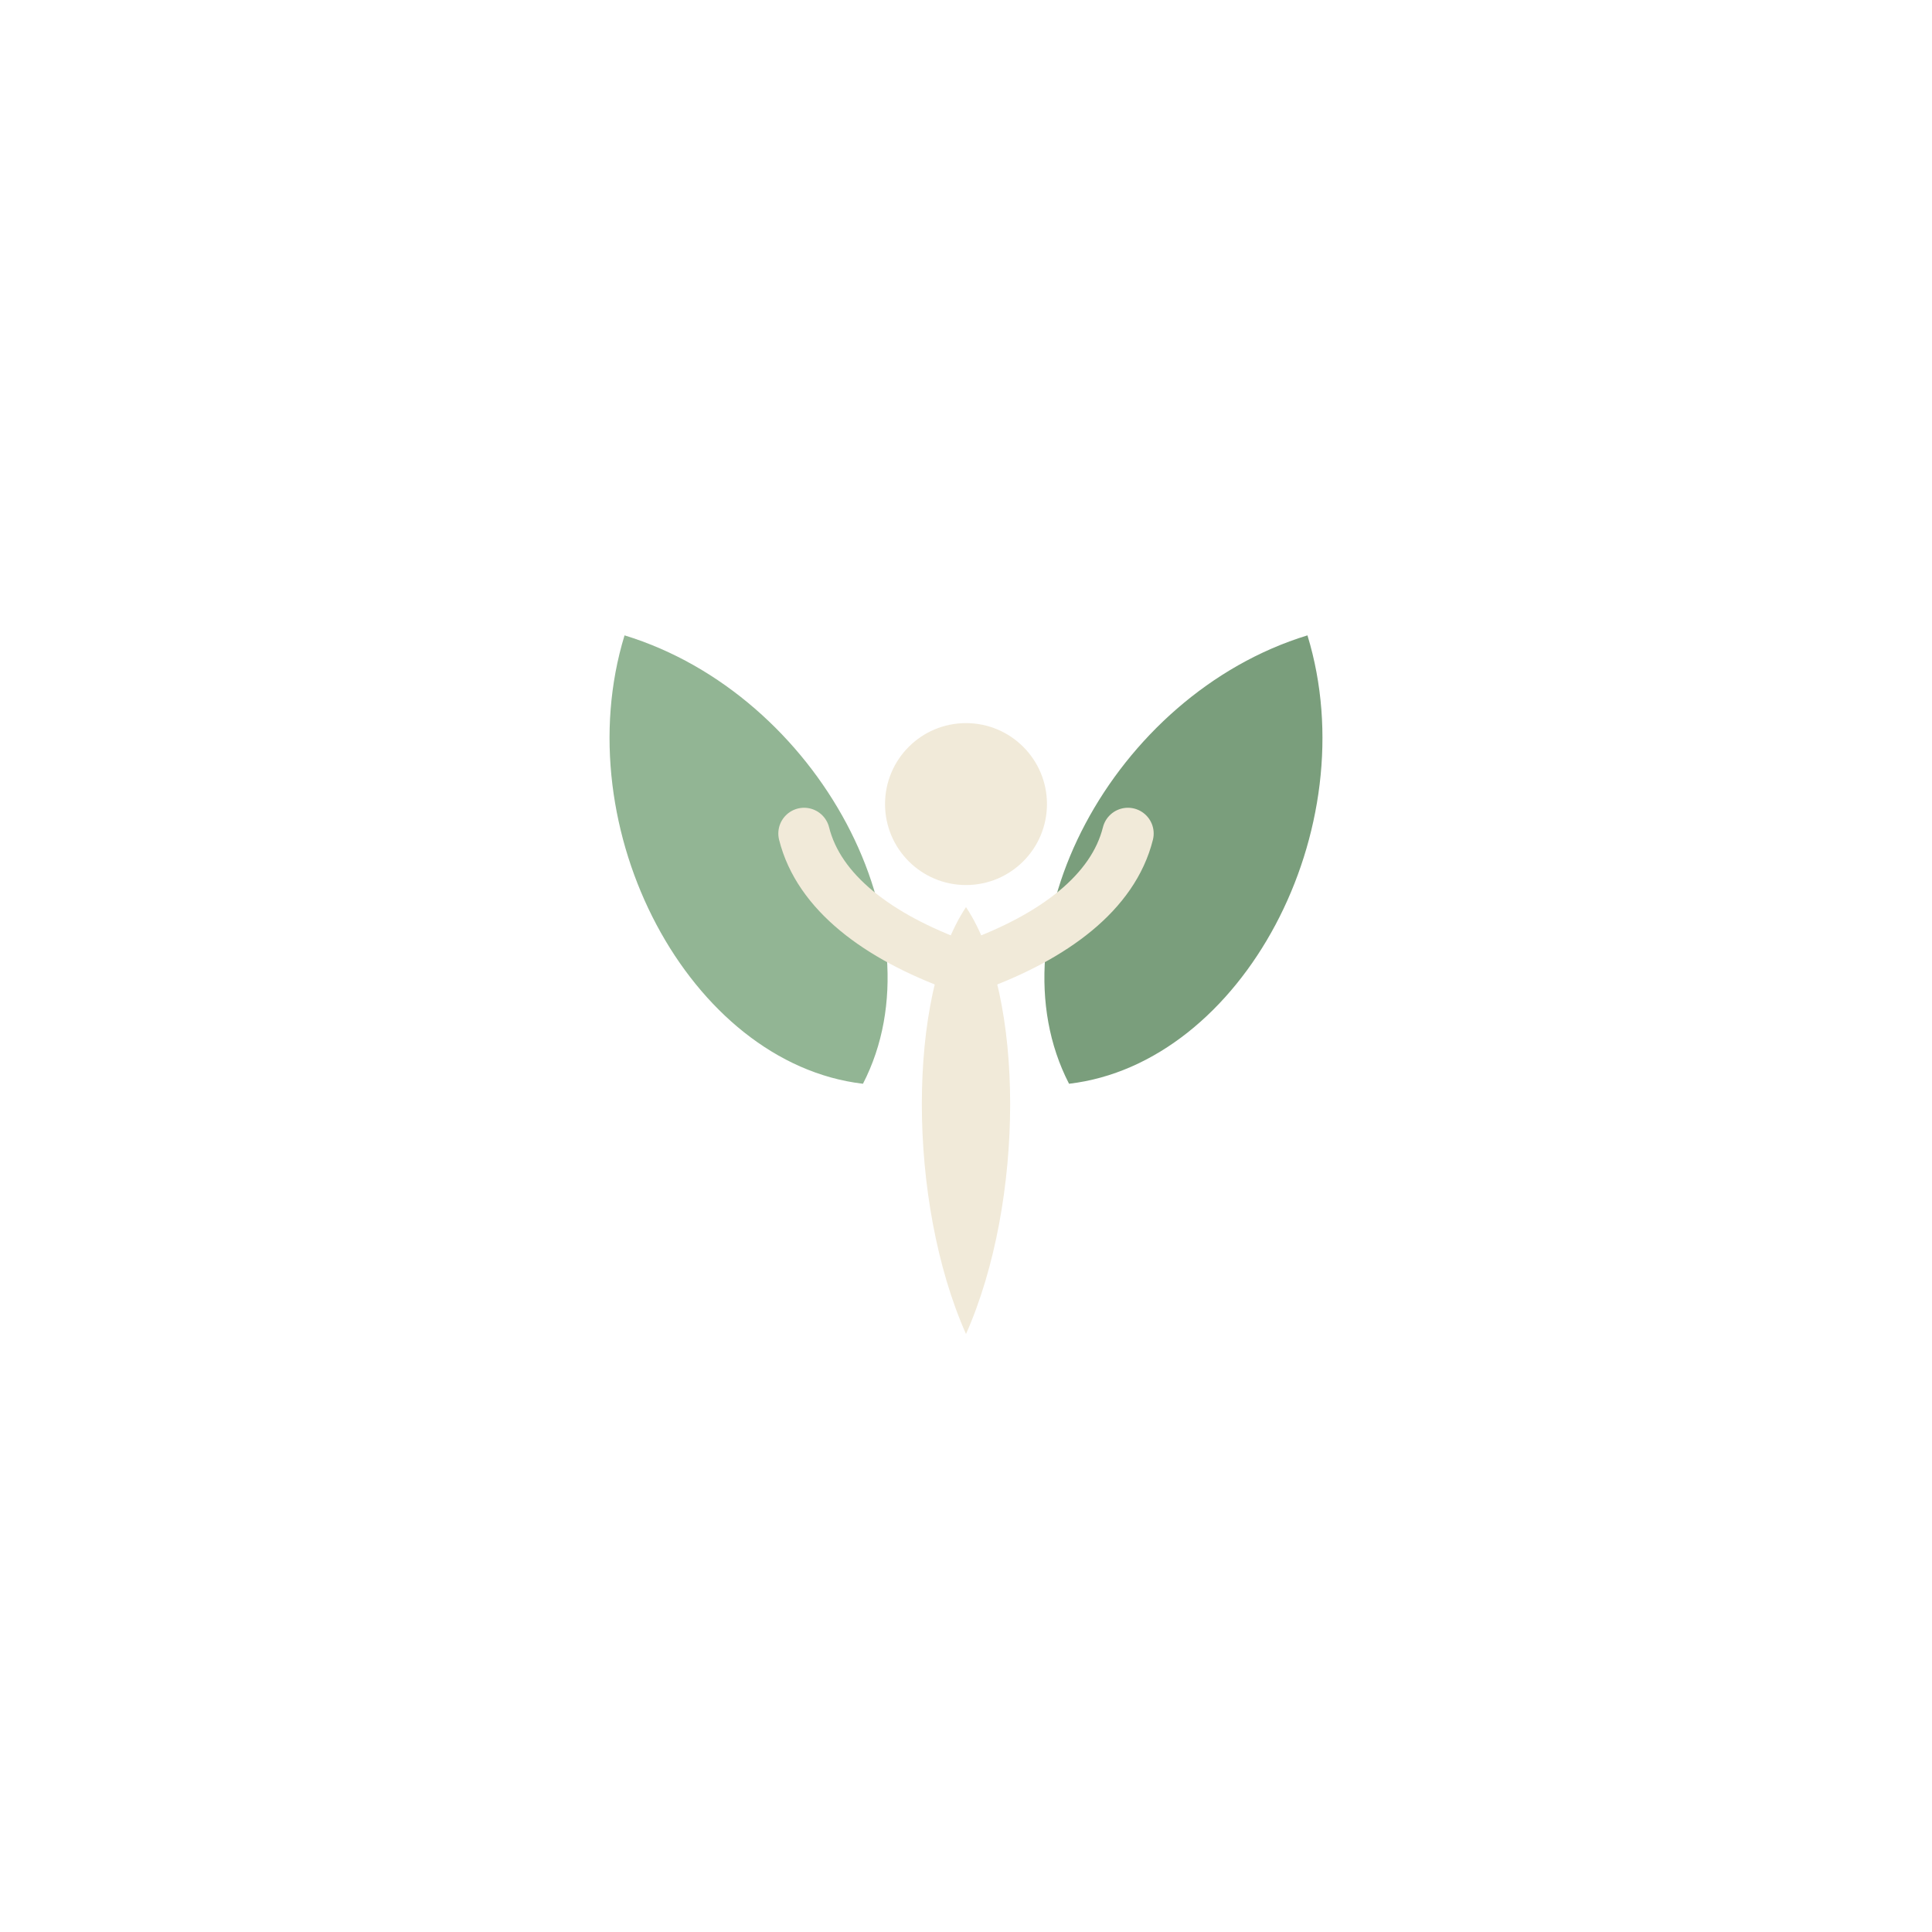
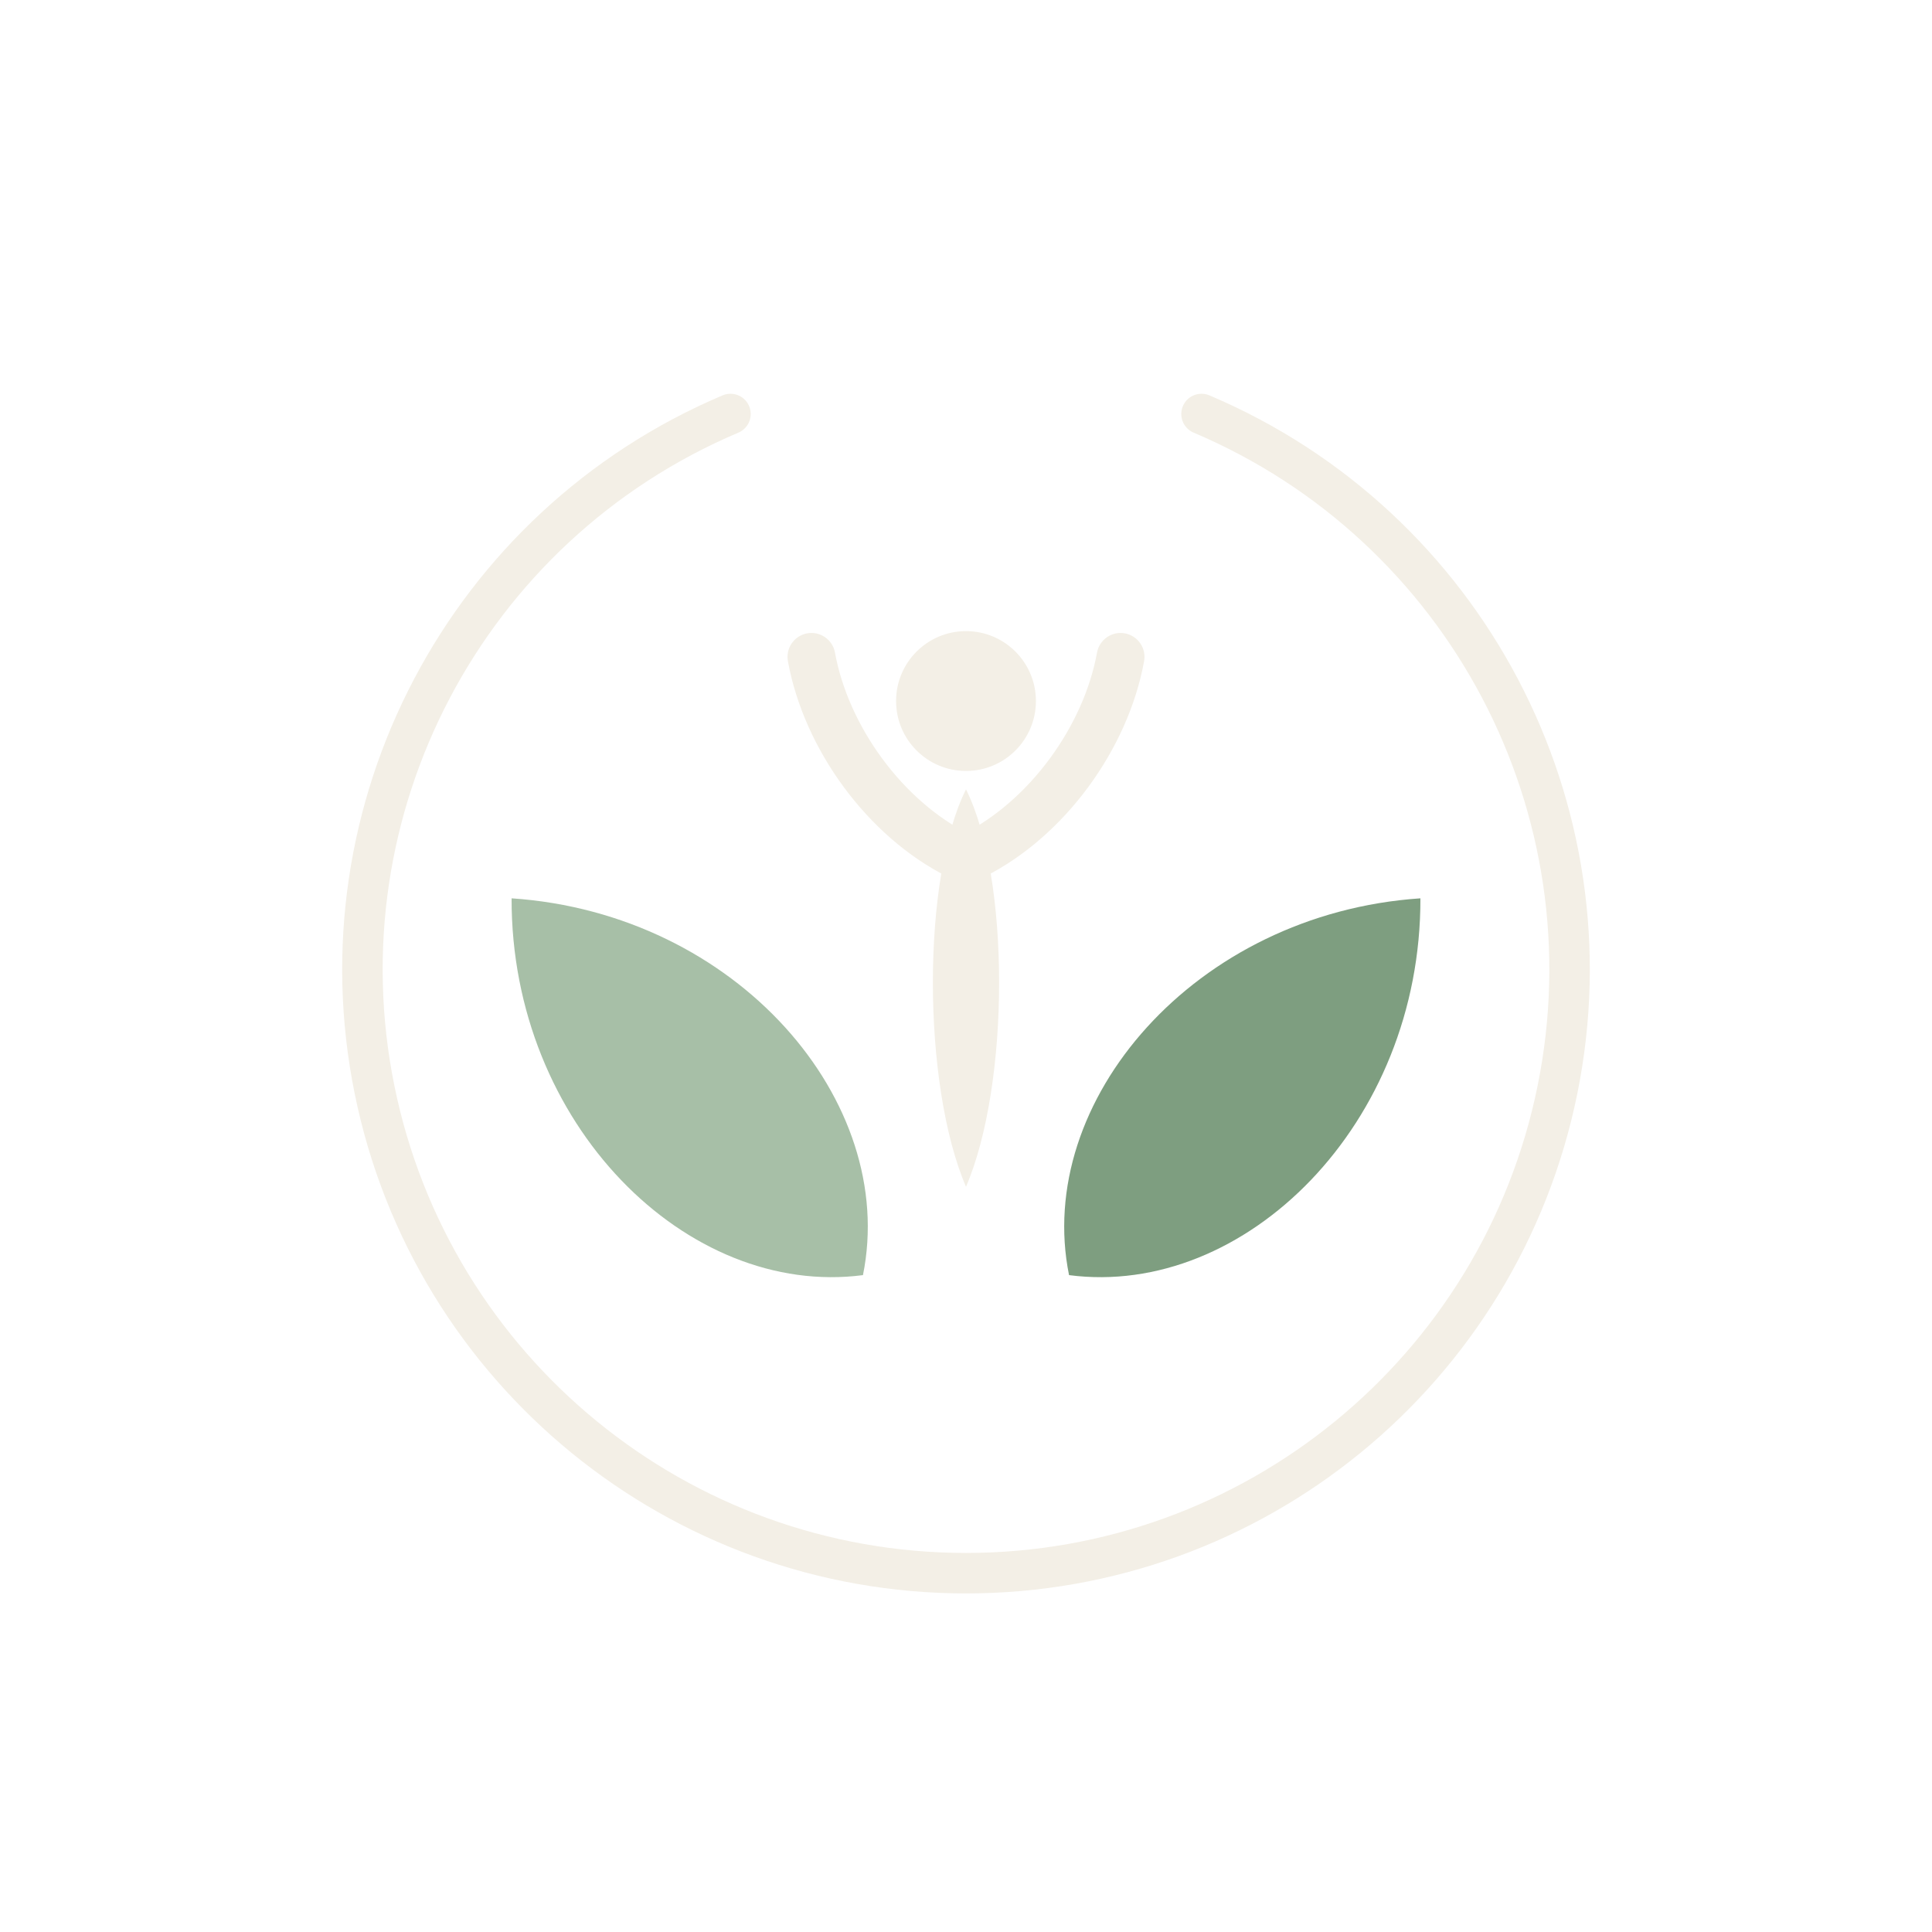
<svg xmlns="http://www.w3.org/2000/svg" width="420" height="420" viewBox="0 0 420 420">
  <g transform="translate(50 50) scale(1.6)">
-     <path d="M0 0 C-13 -9 -13 -33 0 -46 C13 -33 13 -9 0 0 Z" fill="#92B594" transform="translate(86 116) rotate(-28) scale(1.5)" />
-     <path d="M0 0 C-13 -9 -13 -33 0 -46 C13 -33 13 -9 0 0 Z" fill="#7A9E7C" transform="translate(114 116) rotate(28) scale(1.5)" />
-     <circle cx="100" cy="78" r="11" fill="#F1EAD9" />
-     <path d="M100 92 C92 104 92 132 100 150 C108 132 108 104 100 92 Z" fill="#F1EAD9" />
-     <path d="M99 100 C88 96 80 90 78 82" stroke="#F1EAD9" stroke-width="7" stroke-linecap="round" fill="none" />
-     <path d="M101 100 C112 96 120 90 122 82" stroke="#F1EAD9" stroke-width="7" stroke-linecap="round" fill="none" />
+     <path d="M132 25 A82 82 0 1 1 68 25" fill="none" stroke="#F3EFE6" stroke-width="5.5" stroke-linecap="round" />
+     <path d="M0 0 C-14 -10 -15 -34 0 -50 C15 -34 14 -10 0 0 Z" fill="#A7BFA7" transform="translate(86 142) rotate(-43) scale(1.4)" />
+     <path d="M0 0 C-14 -10 -15 -34 0 -50 C15 -34 14 -10 0 0 Z" fill="#7E9E80" transform="translate(114 142) rotate(43) scale(1.4)" />
+     <circle cx="100" cy="64" r="9.5" fill="#F3EFE6" />
+     <path d="M100 76 C94 88 94 116 100 130 C106 116 106 88 100 76 Z" fill="#F3EFE6" />
+     <path d="M99 85 C89 80 81 69 79 58" stroke="#F3EFE6" stroke-width="6.5" stroke-linecap="round" fill="none" />
+     <path d="M101 85 C111 80 119 69 121 58" stroke="#F3EFE6" stroke-width="6.5" stroke-linecap="round" fill="none" />
  </g>
</svg>
